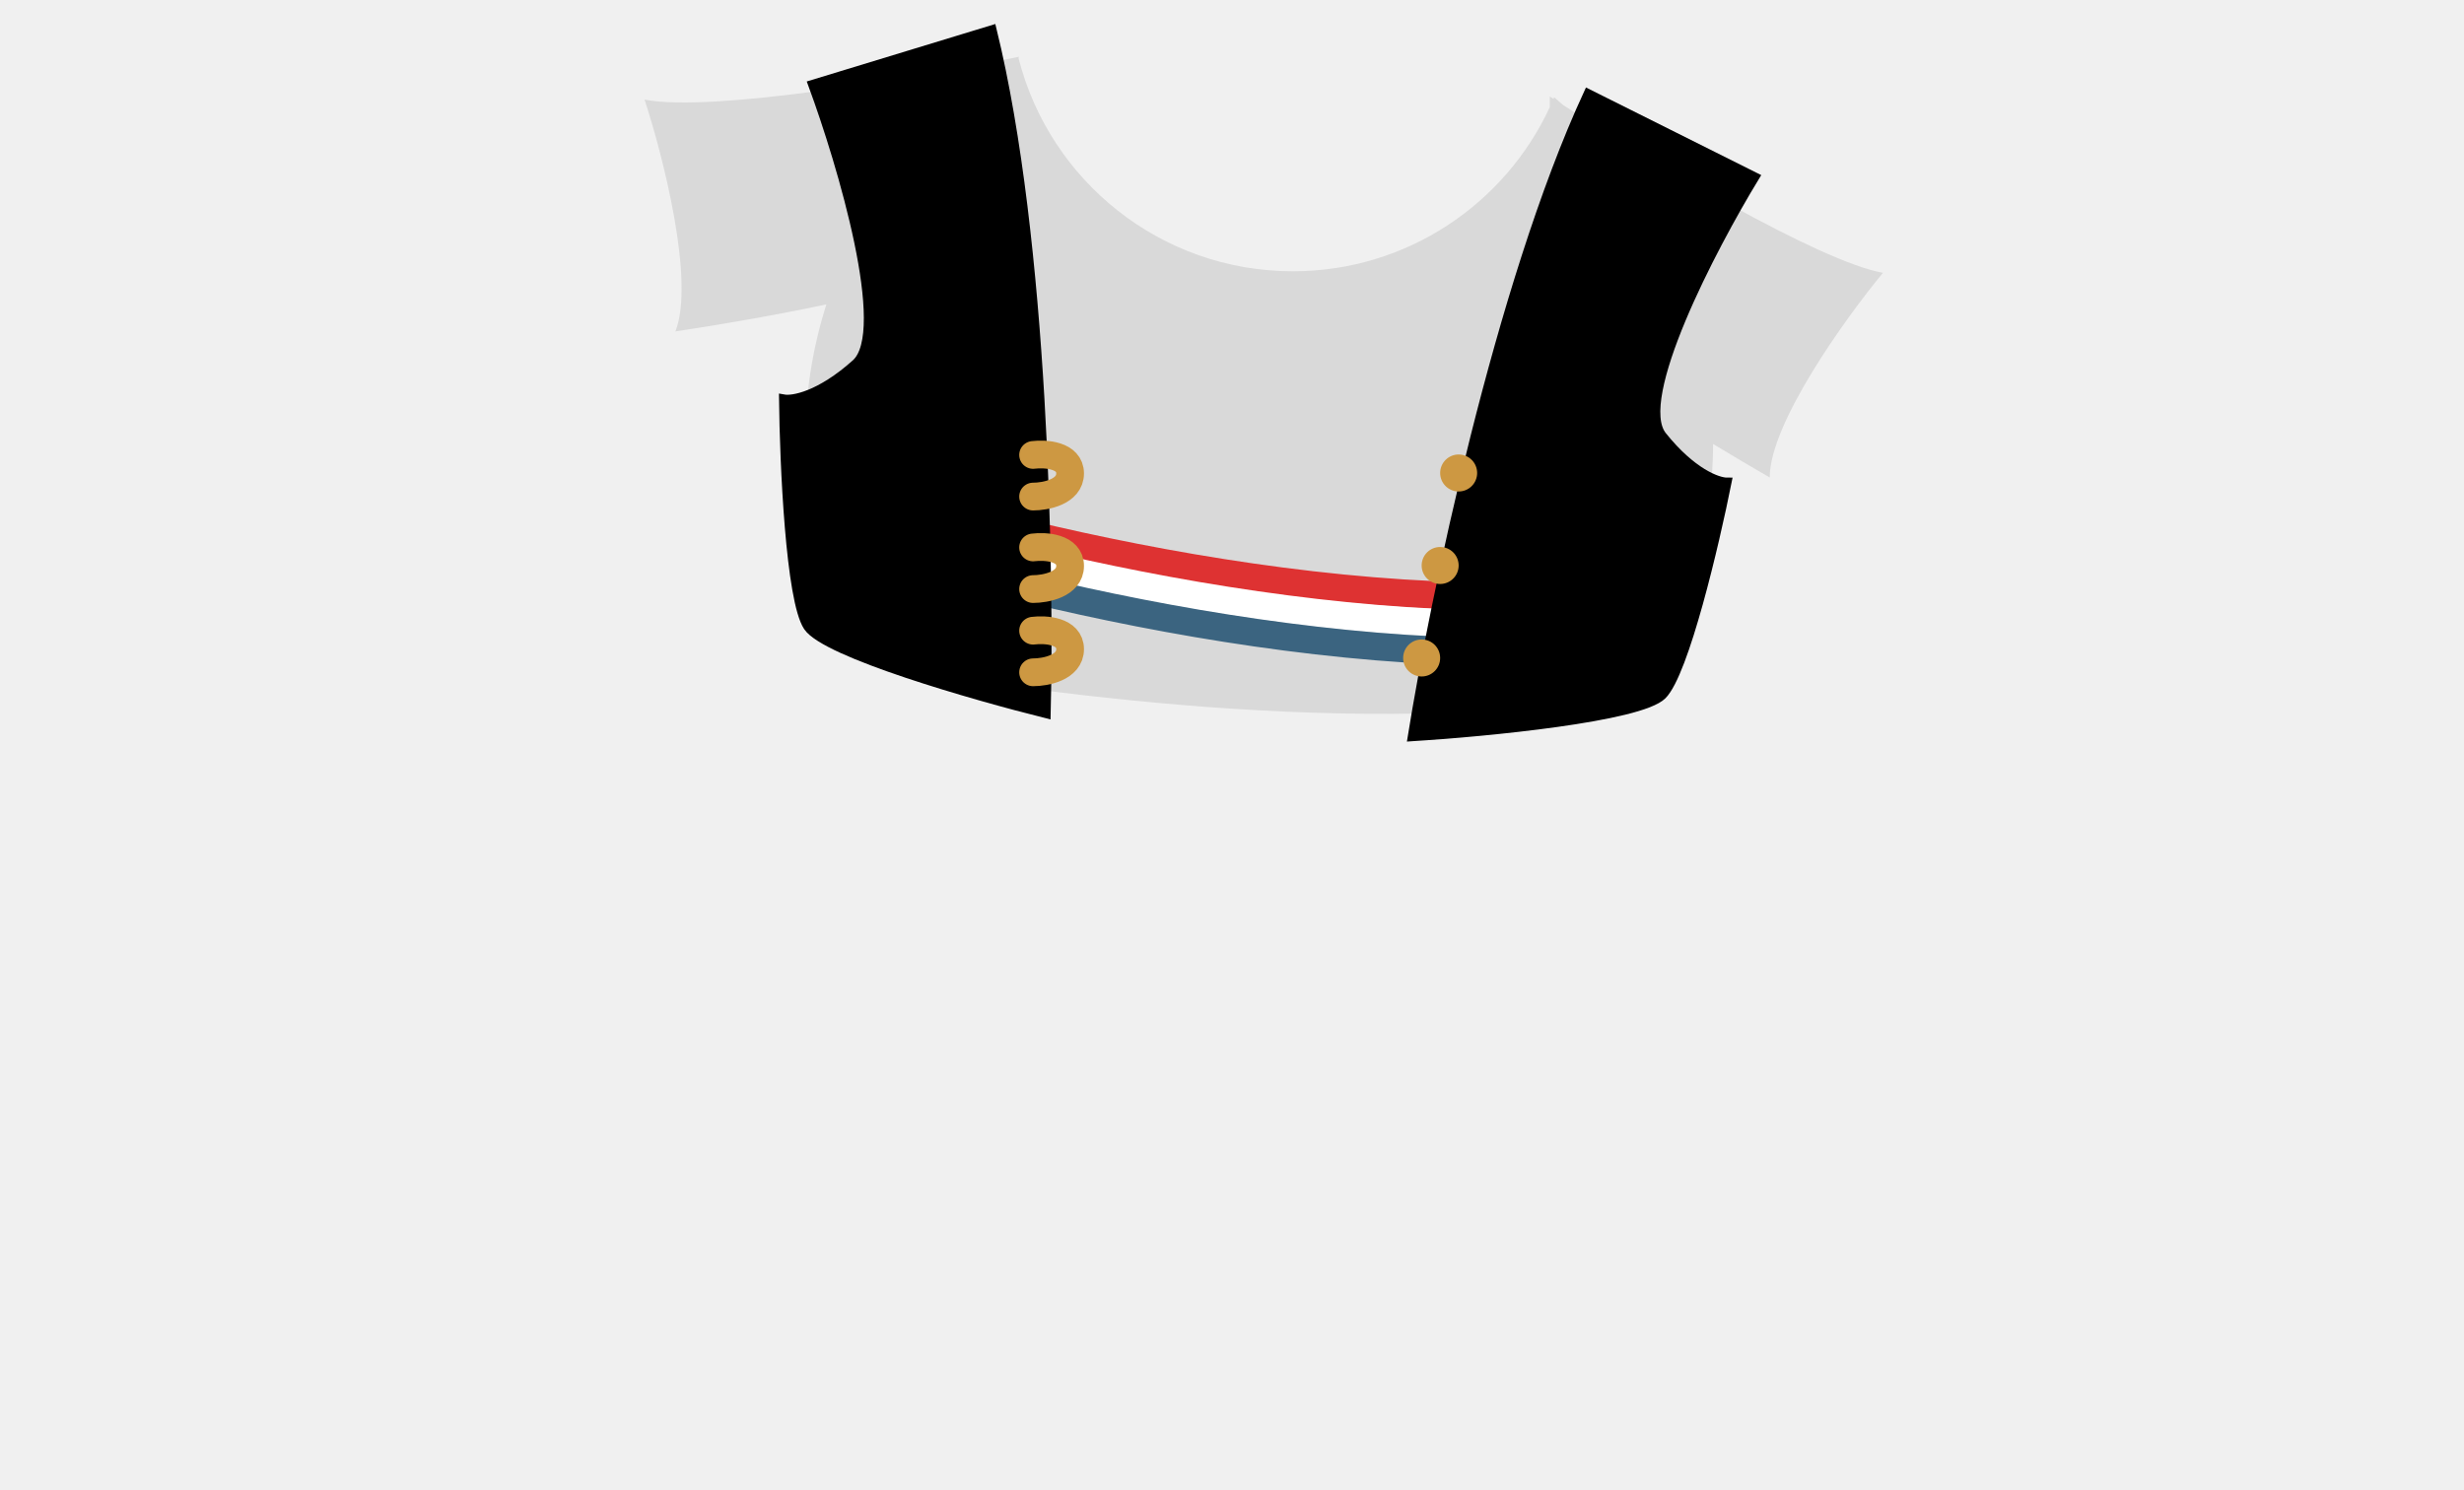
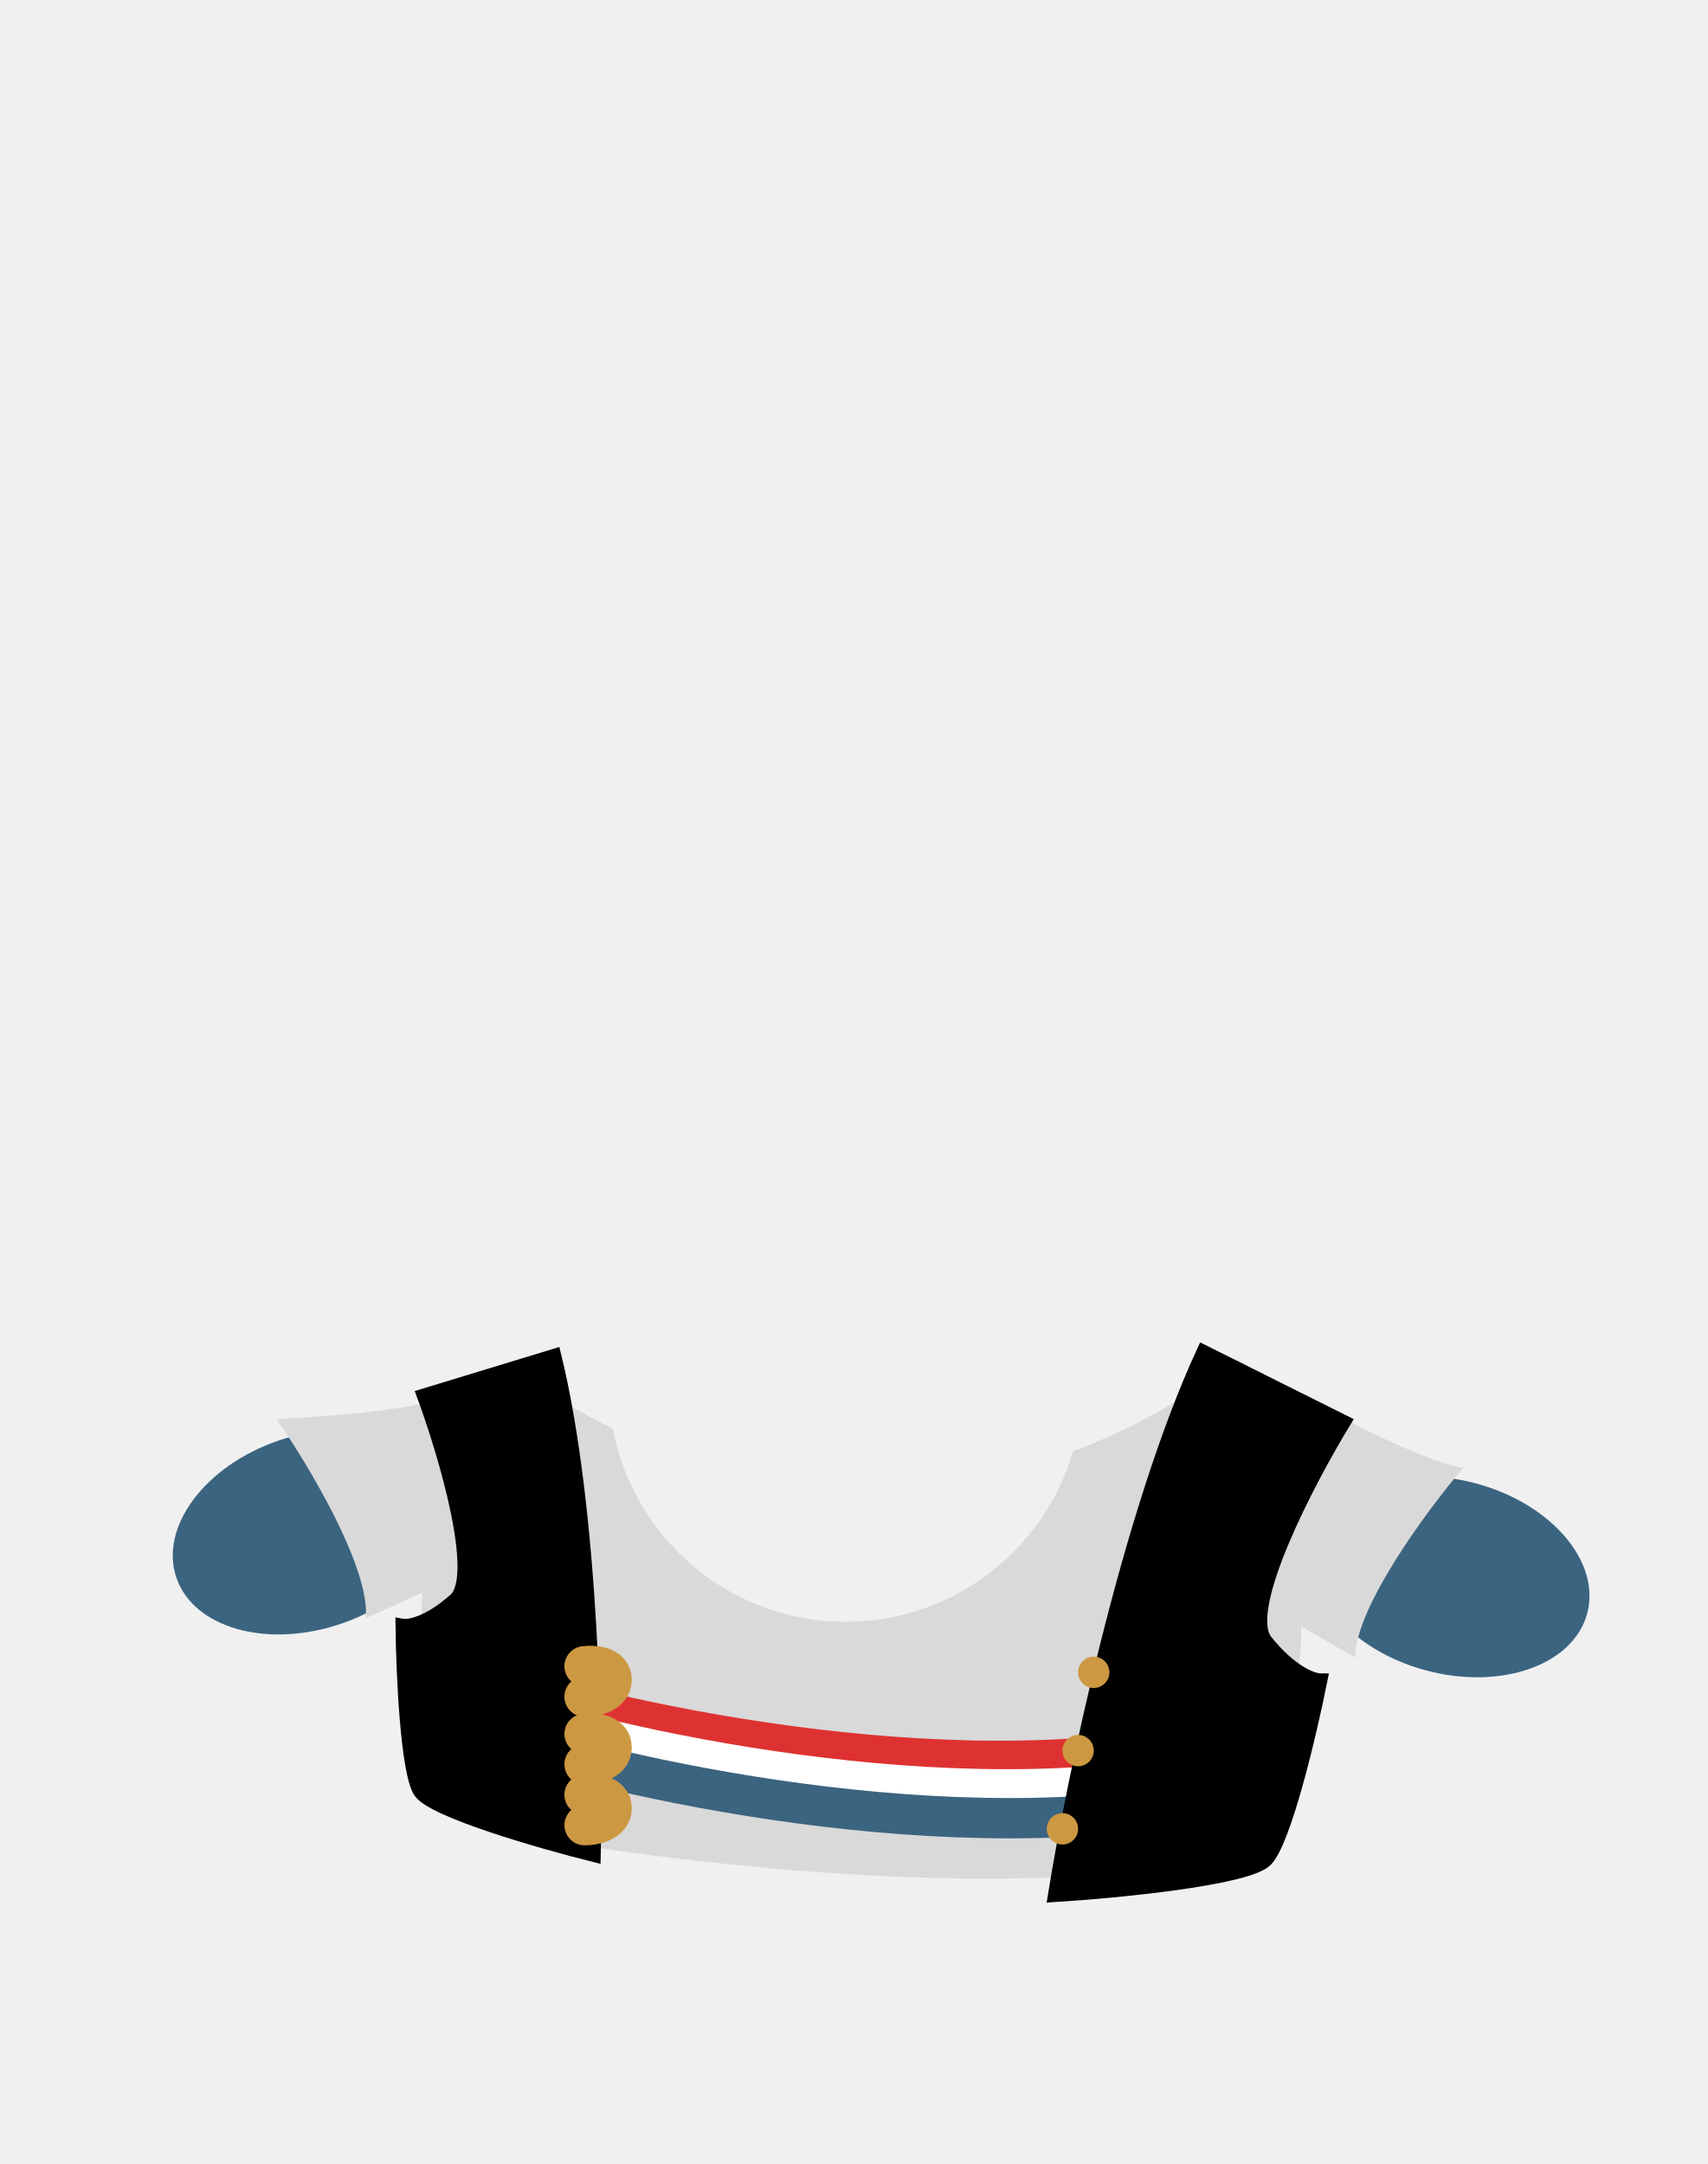
- <svg xmlns="http://www.w3.org/2000/svg" width="134" height="81" viewBox="0 0 127 161" fill="none">
-   <path d="M40.424 6.282C43.787 19.528 55.788 29.327 70.08 29.327C82.388 29.327 92.997 22.058 97.853 11.58V10.431C97.983 10.515 98.116 10.599 98.25 10.686C98.275 10.627 98.301 10.568 98.326 10.509C98.649 10.785 98.968 11.066 99.283 11.351C108.752 17.41 126.89 28.244 133.864 29.495C129.785 34.438 121.625 45.783 121.625 51.62C119.883 50.62 117.759 49.368 115.503 48C115.462 57.902 112.485 67.11 107.401 74.804C94.607 77.423 78.876 77.616 63.585 76.625C48.714 75.662 34.302 73.581 23.49 71.56C19.584 64.519 17.358 56.417 17.357 47.795C17.357 42.605 18.162 37.603 19.656 32.907C14.035 34.106 7.637 35.188 3.336 35.83C5.463 30.395 1.998 16.857 0 10.768C7.319 12.216 30.038 8.283 40.482 6.135L40.424 6.282Z" fill="#D9D9D9" />
-   <path d="M18.5 51.135C36 57.302 78.9 68.335 110.5 63.135" stroke="#DE3232" stroke-width="3" stroke-linecap="round" />
-   <path d="M19 54.135C36.5 60.302 79.4 71.335 111 66.135" stroke="white" stroke-width="3" stroke-linecap="round" />
-   <path d="M19 57.135C36.5 63.302 79.4 74.335 111 69.135" stroke="#3B6480" stroke-width="3" stroke-linecap="round" />
-   <path d="M120 19.135L102 10.135C92.4 30.935 85.333 65.135 83 79.635C91 79.135 107.6 77.535 110 75.135C112.4 72.735 115.667 58.802 117 52.135C116 52.135 113.2 51.135 110 47.135C106.8 43.135 115.333 26.802 120 19.135Z" fill="black" stroke="black" />
-   <path d="M18.185 9.131L37.557 3.227C43.156 26.05 43.785 62.014 43.4 77.142C35.622 75.201 19.587 70.602 17.67 67.737C15.752 64.871 15.114 50.15 15.035 43.148C16.019 43.327 18.958 42.814 22.846 39.33C26.734 35.846 21.358 17.745 18.185 9.131Z" fill="black" stroke="black" />
-   <circle cx="88" cy="51.135" r="2" fill="#CD9842" />
-   <circle cx="86" cy="61.135" r="2" fill="#CD9842" />
-   <circle cx="84" cy="71.135" r="2" fill="#CD9842" />
-   <path d="M42 49.184C43.333 49.017 46 49.184 46 51.184C46 53.184 43.333 53.684 42 53.684" stroke="#CD9842" stroke-width="3" stroke-linecap="round" />
-   <path d="M42 59.184C43.333 59.017 46 59.184 46 61.184C46 63.184 43.333 63.684 42 63.684" stroke="#CD9842" stroke-width="3" stroke-linecap="round" />
-   <path d="M42 68.184C43.333 68.017 46 68.184 46 70.184C46 72.184 43.333 72.684 42 72.684" stroke="#CD9842" stroke-width="3" stroke-linecap="round" />
+ <svg xmlns="http://www.w3.org/2000/svg" version="1.1" id="Layer_1" x="0px" y="0px" width="127px" height="161px" viewBox="0 0 127 161" enable-background="new 0 0 127 161" xml:space="preserve">
+   <g display="none">
+     <path display="inline" fill="#294F69" d="M0.645,94.852c6.146,21.927,30.596,29.688,42.053,30.826l0.833,20.456   C7.164,146.655-0.213,112.163,0.645,94.852z" />
+     <ellipse display="inline" fill="#3B6480" cx="88.876" cy="134.111" rx="17.731" ry="17.528" />
+     <path display="inline" fill="#3B6480" d="M127,151.642c0-2.496-2.008-4.888-5.583-6.652c-3.575-1.764-8.424-2.754-13.479-2.754   s-9.904,0.99-13.479,2.754c-3.574,1.765-5.584,4.156-5.584,6.652h19.063H127z" />
+     <ellipse display="inline" fill="#3B6480" cx="38.125" cy="134.112" rx="17.732" ry="17.528" />
+     <path display="inline" fill="#3B6480" d="M0,151.642c0-2.496,2.008-4.888,5.583-6.652c3.575-1.764,8.423-2.754,13.479-2.754   s9.904,0.99,13.479,2.754c3.575,1.765,5.583,4.156,5.583,6.652H19.062H0z" />
+     <ellipse display="inline" fill="#294F69" cx="64.676" cy="120.704" rx="31.75" ry="31.783" />
+     <path display="inline" fill="#3B6480" d="M46.399,38.892C38.72,37.577,24.515,28.438,29.122,2.4   C40.64,8.975,60.221,25.479,46.399,38.892z" />
+     <path display="inline" fill="#3B6480" d="M81.189,36.538c7.678-1.315,21.883-10.455,17.276-36.492   C86.947,6.621,67.367,23.125,81.189,36.538z" />
+     <ellipse display="inline" fill="#3B6480" cx="64.676" cy="70.086" rx="42.334" ry="40.612" />
+     <linearGradient id="SVGID_1_" gradientUnits="userSpaceOnUse" x1="62.927" y1="75.309" x2="62.927" y2="39.995" gradientTransform="matrix(1 0 0 -1 -0.0151 160.6992)">
+       <stop offset="0" style="stop-color:#3B6480" />
+       <stop offset="1" style="stop-color:#294F69" />
+     </linearGradient>
+     <ellipse display="inline" fill="url(#SVGID_1_)" cx="62.912" cy="103.047" rx="17.639" ry="17.657" />
+     <path display="inline" fill="#D9D9D9" d="M62.618,101.868l-5.347-6.62h10.693L62.618,101.868z" />
+     <ellipse display="inline" fill="#D9D9D9" cx="91.723" cy="72.44" rx="20.578" ry="20.6" />
+     <path display="inline" fill="#294F69" d="M107.009,73.009c0,8.463-6.844,15.323-15.286,15.323c-8.443,0-15.287-6.86-15.287-15.323   c0-8.464,6.844-15.325,15.287-15.325C100.165,57.684,107.009,64.545,107.009,73.009z" />
+     <path display="inline" fill="#D9D9D9" d="M107.009,65.063c0,4.702-3.802,8.513-8.492,8.513s-8.493-3.811-8.493-8.513   c0-4.702,3.803-8.513,8.493-8.513S107.009,60.361,107.009,65.063z" />
+     <ellipse display="inline" fill="#D9D9D9" cx="35.866" cy="74.206" rx="20.579" ry="20.6" />
+     <path display="inline" fill="#294F69" d="M51.153,74.774c0,8.463-6.844,15.323-15.287,15.323c-8.442,0-15.287-6.86-15.287-15.323   c0-8.464,6.844-15.325,15.287-15.325C44.309,59.45,51.153,66.311,51.153,74.774z" />
+     <path display="inline" fill="#D9D9D9" d="M51.153,66.828c0,4.702-3.802,8.513-8.493,8.513s-8.493-3.811-8.493-8.513   c0-4.702,3.802-8.513,8.493-8.513S51.153,62.126,51.153,66.828z" />
+     <linearGradient id="SVGID_2_" gradientUnits="userSpaceOnUse" x1="50.966" y1="49.826" x2="74.194" y2="20.409" gradientTransform="matrix(1 0 0 -1 -0.0151 160.6992)">
+       <stop offset="0" style="stop-color:#3B6480" />
+       <stop offset="1" style="stop-color:#294F69" />
+     </linearGradient>
+     <path display="inline" fill="url(#SVGID_2_)" d="M39.992,119.526c17.957,11.771,38.441,4.904,46.438,0   c0,9.68-4.722,29.115-23.606,29.426C43.94,149.262,39.734,129.464,39.992,119.526z" />
+   </g>
+   <ellipse transform="matrix(0.9658 0.2591 -0.2591 0.9658 34.0866 -23.9607)" fill="#3B6480" cx="107.938" cy="117.326" rx="10.5" ry="7.2" />
+   <ellipse transform="matrix(0.9462 -0.3235 0.3235 0.9462 -35.6339 13.5864)" fill="#3B6480" cx="23.056" cy="113.992" rx="10.5" ry="7.2" />
+   <path fill="#D9D9D9" d="M91.922,101.114c-3.573,2.887-7.651,5.213-12.09,6.847c-2.142,7.335-8.899,12.697-16.92,12.697  c-8.618,0-15.782-6.191-17.322-14.37c-2.393-1.162-4.655-2.534-6.76-4.094c-6.449,2.965-14.824,3.134-18.251,3.396  c2.358,3.393,6.986,11.102,6.627,14.805c1.2-0.524,2.662-1.184,4.216-1.907c-0.329,3.565,0.596,6.827,1.987,9.929  c0.704,2.76,1.772,5.378,3.175,7.793c7.079,1.281,16.475,2.594,26.169,3.204c9.96,0.628,20.222,0.513,28.604-1.128  c3.415-4.943,5.418-10.883,5.446-17.276c1.478,0.87,2.869,1.667,4.013,2.305c0-3.721,5.349-10.948,8.022-14.098  C105.453,108.625,98.056,104.687,91.922,101.114z" />
+   <path fill="none" stroke="#DE3232" stroke-width="3" stroke-linecap="round" d="M37.605,125.399  c10.848,3.388,37.158,8.772,55.599,3.199" />
+   <path fill="none" stroke="#FFFFFF" stroke-width="3" stroke-linecap="round" d="M38.113,127.519  c10.85,3.387,37.159,8.771,55.598,3.199" />
+   <path fill="none" stroke="#3B6480" stroke-width="3" stroke-linecap="round" d="M38.325,129.665  c10.85,3.389,37.159,8.771,55.597,3.198" />
+   <path stroke="#000000" d="M31.506,103.817l9.746-2.971c2.817,11.482,3.135,29.576,2.94,37.188  c-3.913-0.977-11.98-3.291-12.945-4.732c-0.964-1.441-1.286-8.848-1.325-12.37c0.494,0.09,1.974-0.168,3.93-1.921  C35.807,117.258,33.104,108.151,31.506,103.817z" />
+   <path stroke="#000000" d="M99.998,105.787l-10.481-5.239c-5.59,12.11-9.703,32.022-11.062,40.465  c4.658-0.292,14.323-1.223,15.721-2.62c1.396-1.396,3.3-9.509,4.075-13.391c-0.582,0-2.213-0.582-4.075-2.912  C92.313,119.761,97.281,110.252,99.998,105.787z" />
+   <circle fill="#CD9842" cx="81.366" cy="124.419" r="1.165" />
+   <circle fill="#CD9842" cx="80.202" cy="130.242" r="1.165" />
+   <circle fill="#CD9842" cx="79.037" cy="136.064" r="1.165" />
+   <path fill="none" stroke="#CD9842" stroke-width="3" stroke-linecap="round" d="M43.488,123.968c0.67-0.084,2.012,0,2.012,1.007  s-1.342,1.258-2.012,1.258" />
+   <path fill="none" stroke="#CD9842" stroke-width="3" stroke-linecap="round" d="M43.488,128.999c0.67-0.084,2.012,0,2.012,1.006  c0,1.007-1.342,1.258-2.012,1.258" />
+   <path fill="none" stroke="#CD9842" stroke-width="3" stroke-linecap="round" d="M43.488,133.527c0.67-0.084,2.012,0,2.012,1.007  c0,1.006-1.342,1.258-2.012,1.258" />
</svg>
